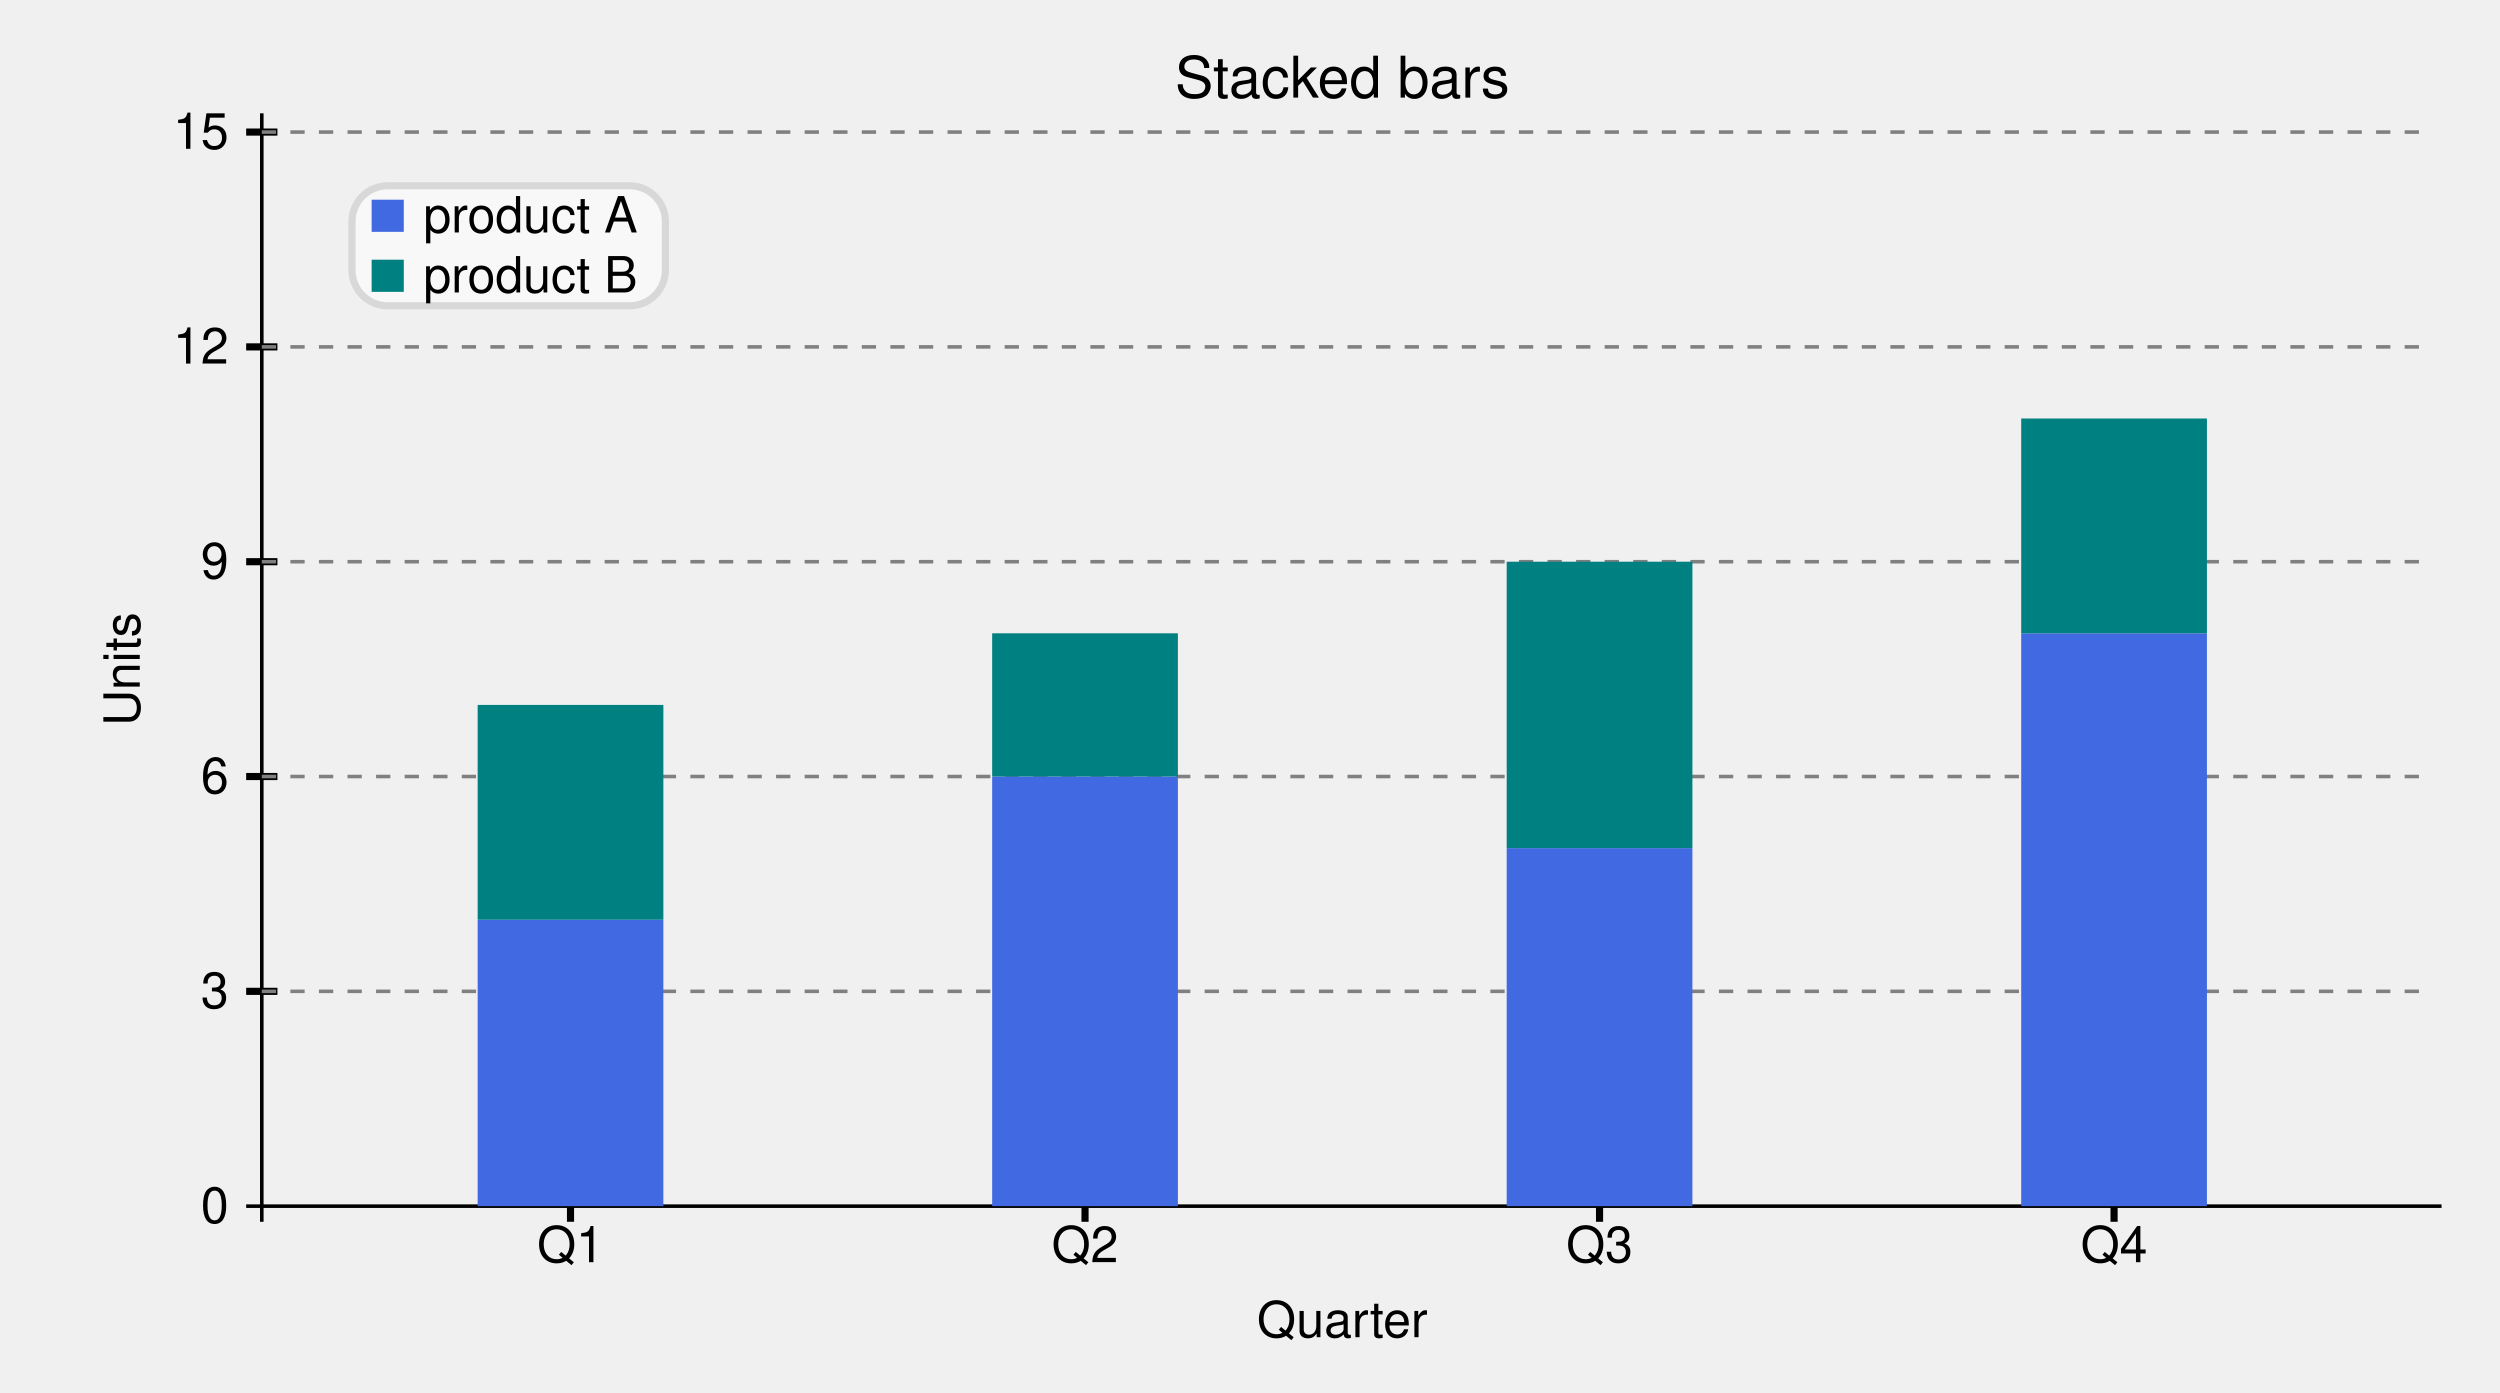
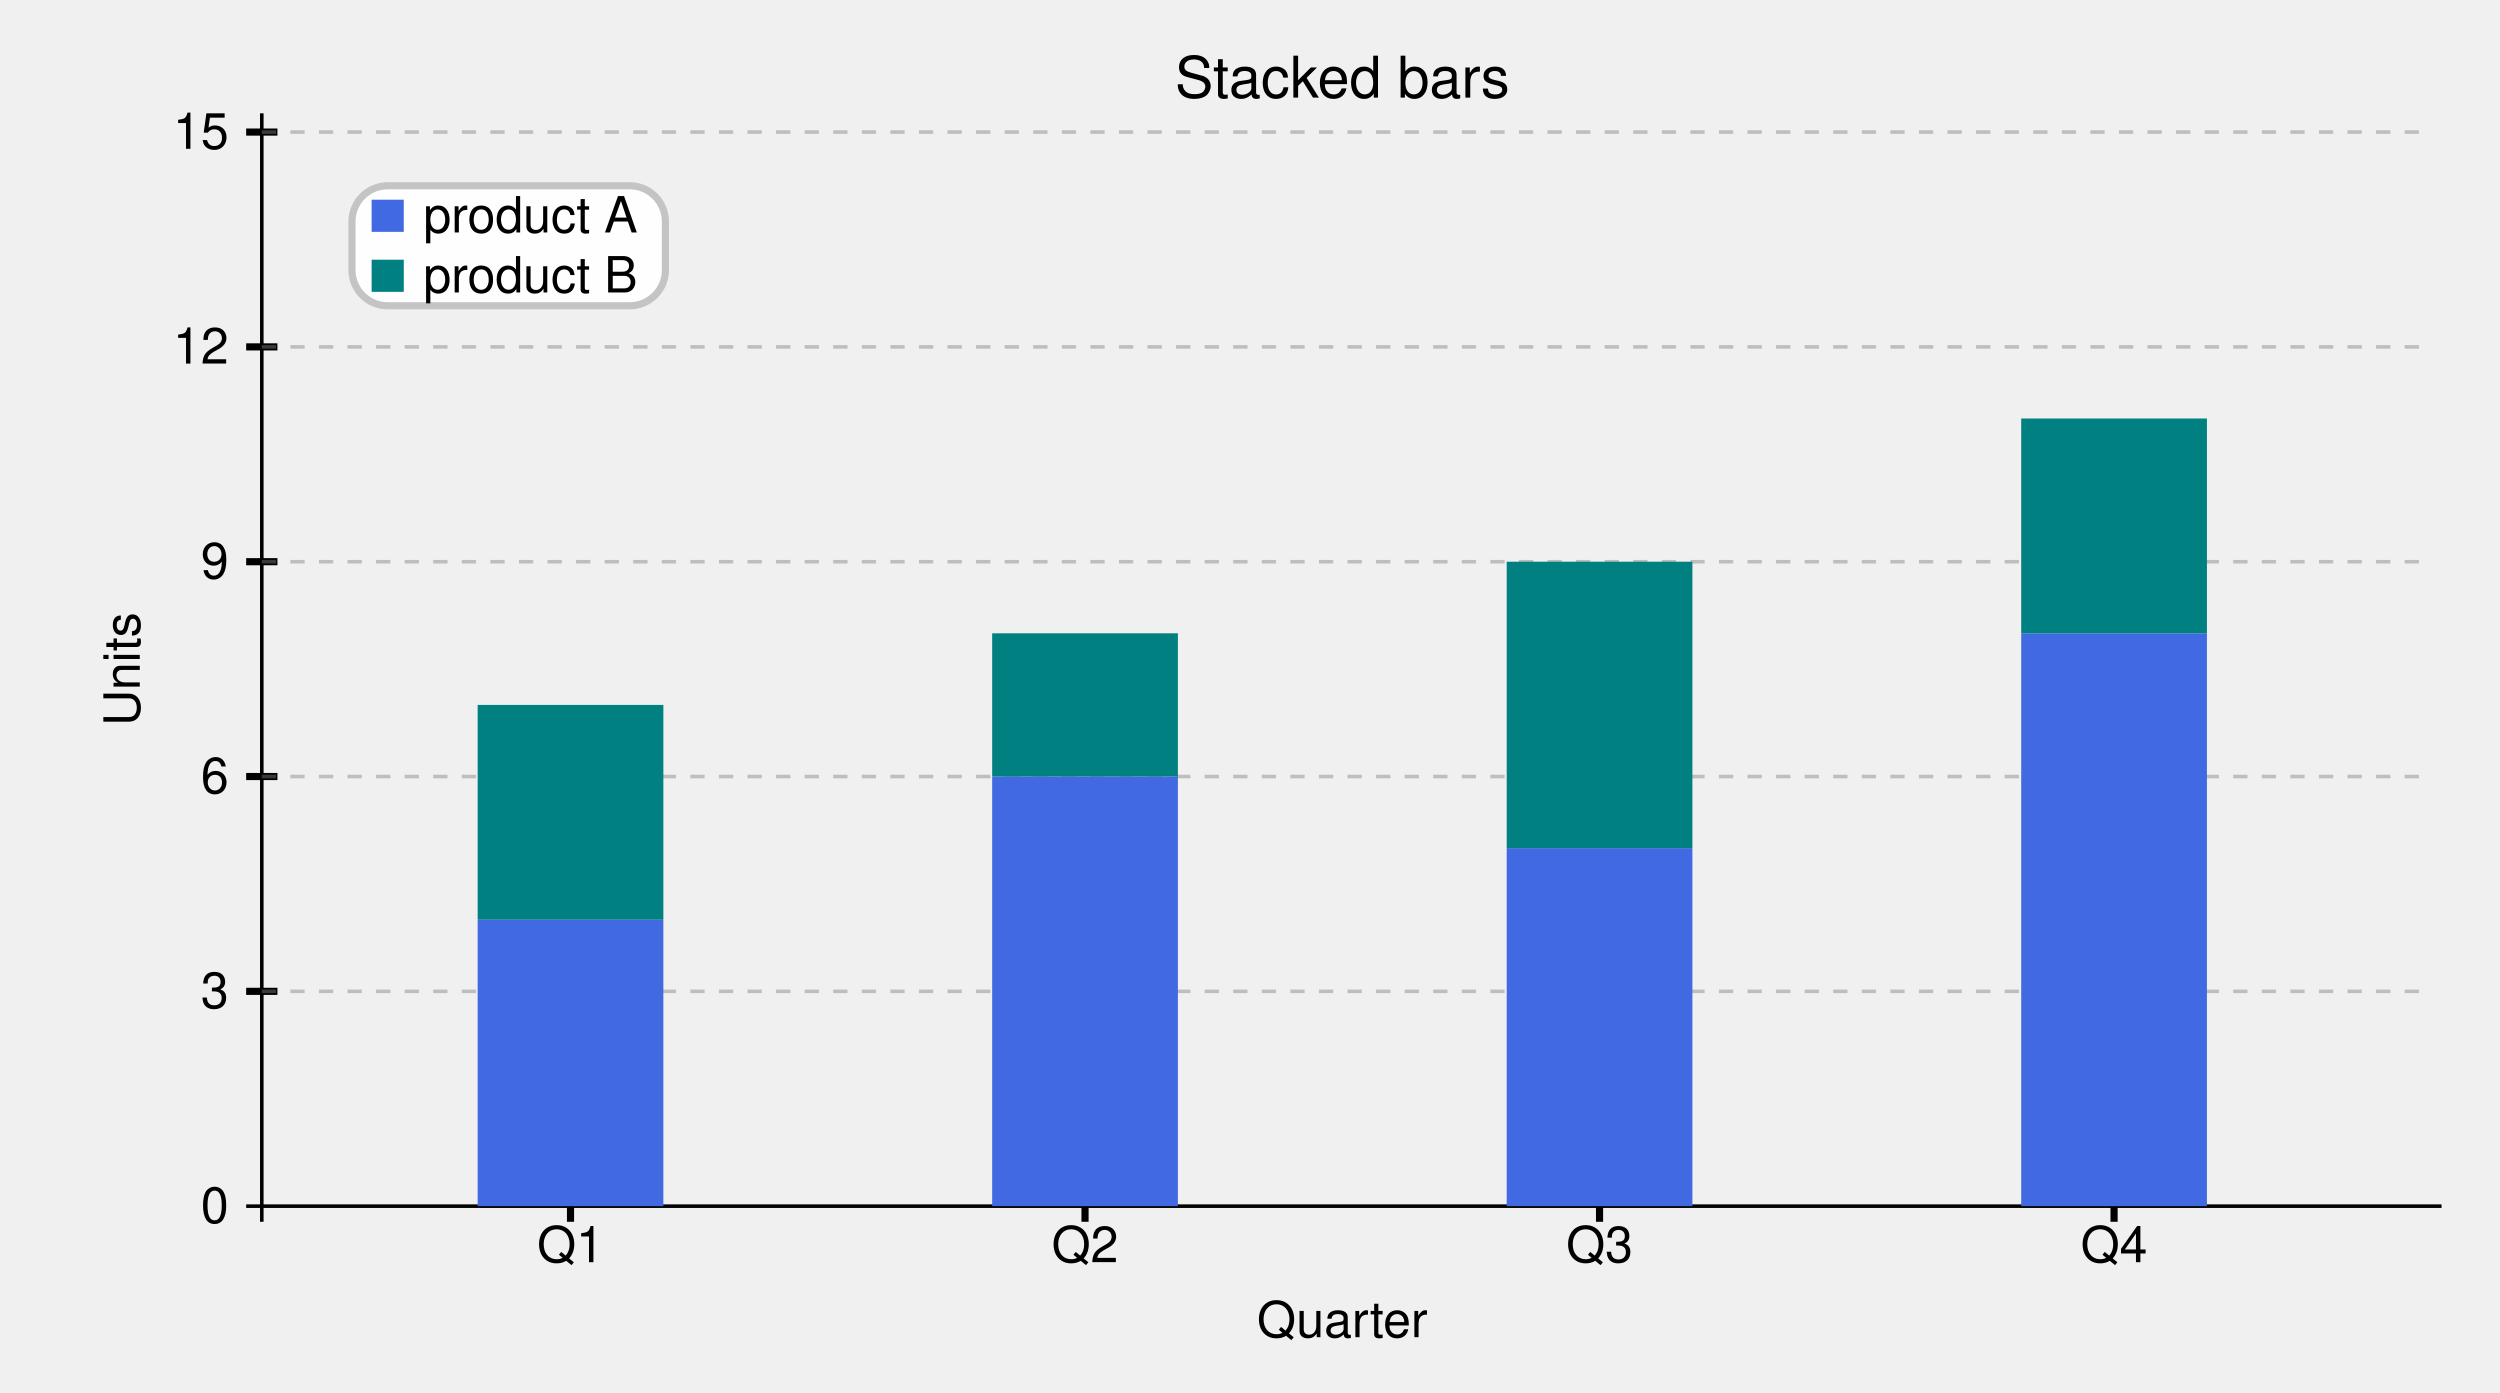
<svg xmlns="http://www.w3.org/2000/svg" xmlns:xlink="http://www.w3.org/1999/xlink" width="700" height="390" viewBox="0 0 700 390">
  <defs>
    <rect id="square" height="9" width="9" x="-4.5" y="-4.5" />
  </defs>
  <line x1="73.303" y1="342.1" x2="73.303" y2="31.73" stroke="black" stroke-width="1" fill="none" opacity="1" />
  <line x1="68.928" y1="337.725" x2="683.628" y2="337.725" stroke="black" stroke-width="1" fill="none" opacity="1" />
  <text fill="black" transform="translate(159.7423 347) rotate(0)" dominant-baseline="hanging" text-anchor="middle" font-family="Helvetica, Arial, sans-serif" font-size="14">Q1</text>
  <line x1="159.742" y1="333.35" x2="159.742" y2="342.1" stroke="black" stroke-width="2" fill="none" opacity="1" />
  <text fill="black" transform="translate(303.8078 347) rotate(0)" dominant-baseline="hanging" text-anchor="middle" font-family="Helvetica, Arial, sans-serif" font-size="14">Q2</text>
  <line x1="303.808" y1="333.35" x2="303.808" y2="342.1" stroke="black" stroke-width="2" fill="none" opacity="1" />
  <text fill="black" transform="translate(447.8732 347) rotate(0)" dominant-baseline="hanging" text-anchor="middle" font-family="Helvetica, Arial, sans-serif" font-size="14">Q3</text>
  <line x1="447.873" y1="333.35" x2="447.873" y2="342.1" stroke="black" stroke-width="2" fill="none" opacity="1" />
  <text fill="black" transform="translate(591.9387 347) rotate(0)" dominant-baseline="hanging" text-anchor="middle" font-family="Helvetica, Arial, sans-serif" font-size="14">Q4</text>
  <line x1="591.939" y1="333.35" x2="591.939" y2="342.1" stroke="black" stroke-width="2" fill="none" opacity="1" />
  <text fill="black" transform="translate(64.028 337.725) rotate(0)" dominant-baseline="middle" text-anchor="end" font-family="Helvetica, Arial, sans-serif" font-size="14">0</text>
  <text fill="black" transform="translate(64.028 277.576) rotate(0)" dominant-baseline="middle" text-anchor="end" font-family="Helvetica, Arial, sans-serif" font-size="14">3</text>
  <line x1="68.928" y1="277.576" x2="77.678" y2="277.576" stroke="black" stroke-width="2" fill="none" opacity="1" />
-   <line x1="73.303" y1="277.576" x2="678.378" y2="277.576" stroke="gray" stroke-width="1" fill="none" opacity="1" stroke-dasharray="4" />
+   <line x1="73.303" y1="277.576" x2="678.378" y2="277.576" stroke="gray" stroke-width="1" fill="none" opacity="0.45" stroke-dasharray="4" />
  <text fill="black" transform="translate(64.028 217.427) rotate(0)" dominant-baseline="middle" text-anchor="end" font-family="Helvetica, Arial, sans-serif" font-size="14">6</text>
  <line x1="68.928" y1="217.427" x2="77.678" y2="217.427" stroke="black" stroke-width="2" fill="none" opacity="1" />
-   <line x1="73.303" y1="217.427" x2="678.378" y2="217.427" stroke="gray" stroke-width="1" fill="none" opacity="1" stroke-dasharray="4" />
+   <line x1="73.303" y1="217.427" x2="678.378" y2="217.427" stroke="gray" stroke-width="1" fill="none" opacity="0.45" stroke-dasharray="4" />
  <text fill="black" transform="translate(64.028 157.278) rotate(0)" dominant-baseline="middle" text-anchor="end" font-family="Helvetica, Arial, sans-serif" font-size="14">9</text>
  <line x1="68.928" y1="157.278" x2="77.678" y2="157.278" stroke="black" stroke-width="2" fill="none" opacity="1" />
-   <line x1="73.303" y1="157.278" x2="678.378" y2="157.278" stroke="gray" stroke-width="1" fill="none" opacity="1" stroke-dasharray="4" />
+   <line x1="73.303" y1="157.278" x2="678.378" y2="157.278" stroke="gray" stroke-width="1" fill="none" opacity="0.45" stroke-dasharray="4" />
  <text fill="black" transform="translate(64.028 97.129) rotate(0)" dominant-baseline="middle" text-anchor="end" font-family="Helvetica, Arial, sans-serif" font-size="14">12</text>
  <line x1="68.928" y1="97.129" x2="77.678" y2="97.129" stroke="black" stroke-width="2" fill="none" opacity="1" />
-   <line x1="73.303" y1="97.129" x2="678.378" y2="97.129" stroke="gray" stroke-width="1" fill="none" opacity="1" stroke-dasharray="4" />
+   <line x1="73.303" y1="97.129" x2="678.378" y2="97.129" stroke="gray" stroke-width="1" fill="none" opacity="0.45" stroke-dasharray="4" />
  <text fill="black" transform="translate(64.028 36.98) rotate(0)" dominant-baseline="middle" text-anchor="end" font-family="Helvetica, Arial, sans-serif" font-size="14">15</text>
  <line x1="68.928" y1="36.98" x2="77.678" y2="36.98" stroke="black" stroke-width="2" fill="none" opacity="1" />
-   <line x1="73.303" y1="36.98" x2="678.378" y2="36.98" stroke="gray" stroke-width="1" fill="none" opacity="1" stroke-dasharray="4" />
+   <line x1="73.303" y1="36.98" x2="678.378" y2="36.98" stroke="gray" stroke-width="1" fill="none" opacity="0.45" stroke-dasharray="4" />
  <rect width="52" height="80.199" fill="royalblue" stroke="none" stroke-width="1" transform="translate(133.7423 257.5263) rotate(0)" opacity="1" rx="0" />
  <rect width="52" height="120.298" fill="royalblue" stroke="none" stroke-width="1" transform="translate(277.8078 217.427) rotate(0)" opacity="1" rx="0" />
  <rect width="52" height="100.248" fill="royalblue" stroke="none" stroke-width="1" transform="translate(421.8732 237.4767) rotate(0)" opacity="1" rx="0" />
  <rect width="52" height="160.397" fill="royalblue" stroke="none" stroke-width="1" transform="translate(565.9387 177.3277) rotate(0)" opacity="1" rx="0" />
  <rect width="52" height="60.149" fill="teal" stroke="none" stroke-width="1" transform="translate(133.7423 197.3773) rotate(0)" opacity="1" rx="0" />
  <rect width="52" height="40.099" fill="teal" stroke="none" stroke-width="1" transform="translate(277.8078 177.3277) rotate(0)" opacity="1" rx="0" />
  <rect width="52" height="80.199" fill="teal" stroke="none" stroke-width="1" transform="translate(421.8732 157.278) rotate(0)" opacity="1" rx="0" />
  <rect width="52" height="60.149" fill="teal" stroke="none" stroke-width="1" transform="translate(565.9387 117.1787) rotate(0)" opacity="1" rx="0" />
  <text fill="black" transform="translate(375.8405 368) rotate(0)" dominant-baseline="hanging" text-anchor="middle" font-family="Helvetica, Arial, sans-serif" font-size="14">Quarter</text>
  <text fill="black" transform="translate(34.46 187.3525) rotate(-90)" dominant-baseline="middle" text-anchor="middle" font-family="Helvetica, Arial, sans-serif" font-size="14">Units</text>
  <text fill="black" transform="translate(375.8405 27.32) rotate(0)" dominant-baseline="auto" text-anchor="middle" font-family="Helvetica, Arial, sans-serif" font-size="16.1">Stacked bars</text>
-   <rect width="87.76" height="33.6" fill="white" stroke="silver" stroke-width="2" transform="translate(98.5567 52.0173) rotate(0)" opacity="0.5" rx="10" />
+   <rect width="87.76" height="33.6" fill="white" stroke="silver" stroke-width="2" transform="translate(98.5567 52.0173) rotate(0)" opacity="0.92" rx="10" />
  <text fill="black" transform="translate(118.5567 60.4173) rotate(0)" dominant-baseline="middle" text-anchor="start" font-family="Helvetica, Arial, sans-serif" font-size="14">
    <tspan x="0" dy="0em" textLength="59.92" lengthAdjust="spacingAndGlyphs">product A</tspan>
    <tspan x="0" dy="1.2em" textLength="59.92" lengthAdjust="spacingAndGlyphs">product B</tspan>
  </text>
  <use xlink:href="#square" transform="translate(108.5567 60.4173) scale(1 1)" stroke="none" fill="royalblue" />
  <use xlink:href="#square" transform="translate(108.5567 77.2173) scale(1 1)" stroke="none" fill="teal" />
</svg>
